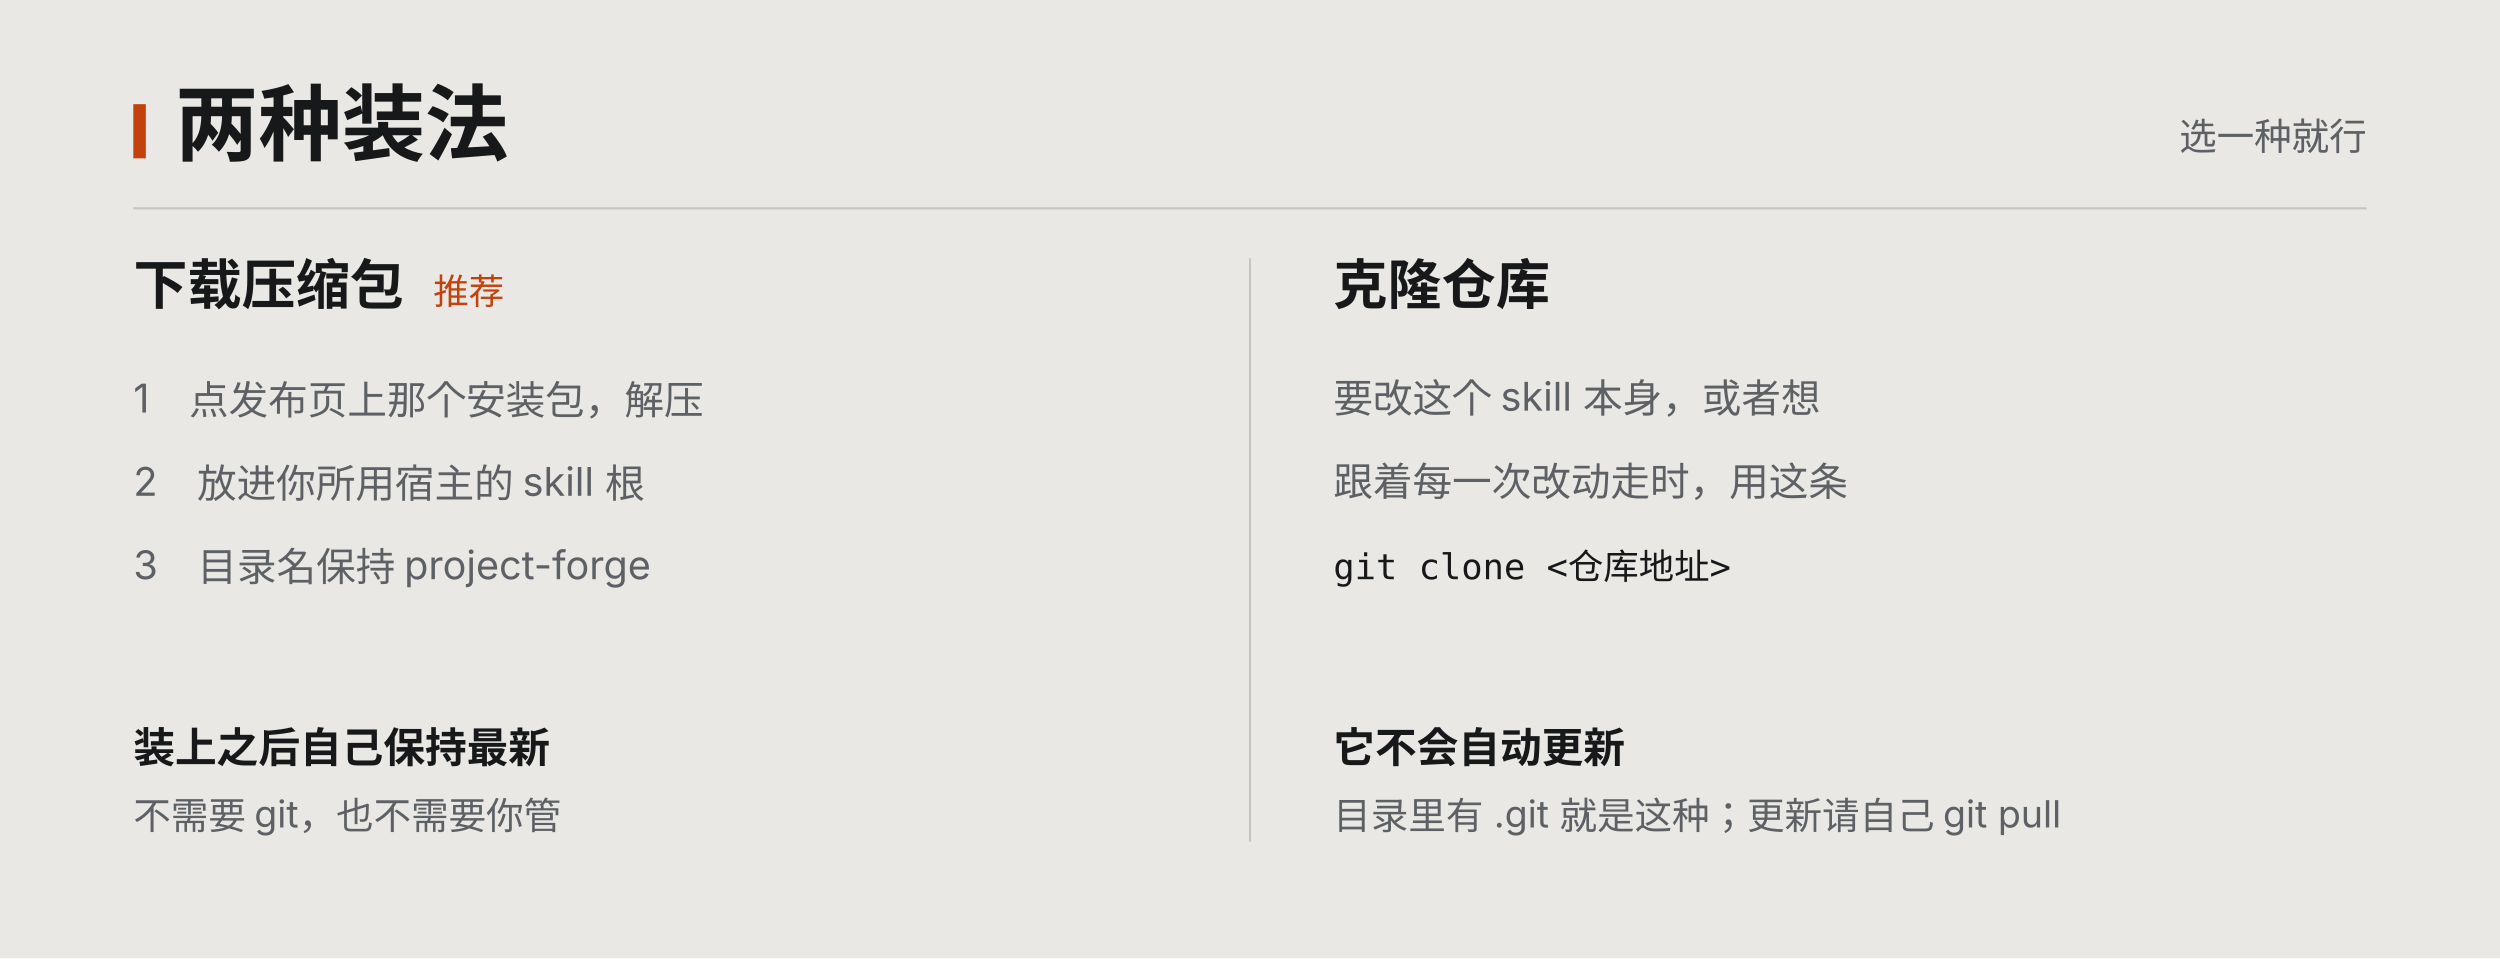
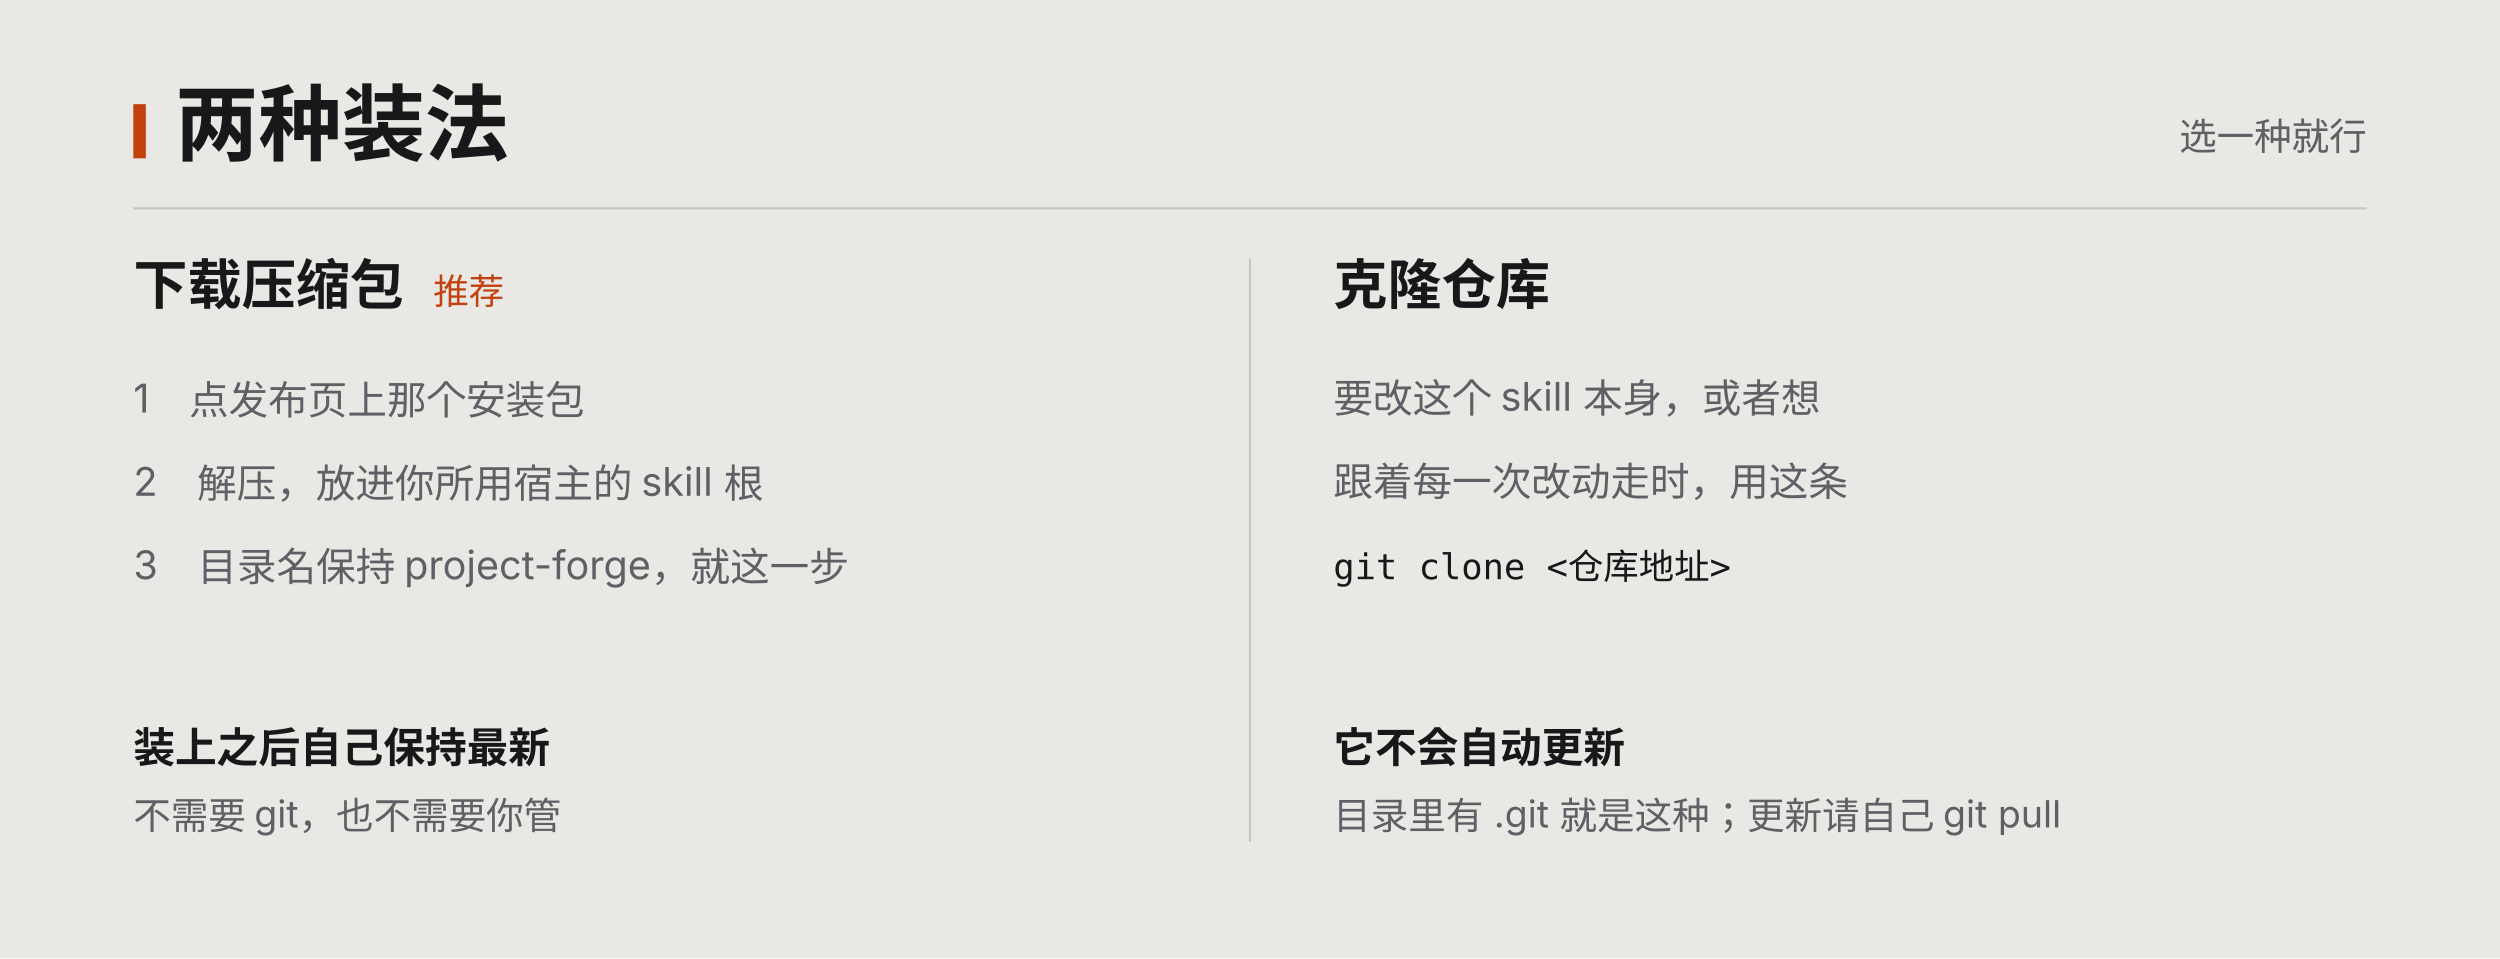
<svg xmlns="http://www.w3.org/2000/svg" width="1200" height="460" viewBox="0 0 1200 460" role="img" aria-labelledby="pfInstallTitle pfInstallDesc">
  <rect width="1200" height="460" fill="#E9E8E4" />
  <g id="head" font-family="-apple-system, BlinkMacSystemFont, 'Segoe UI', 'PingFang SC', sans-serif">
    <rect x="64" y="50" width="6" height="26" fill="#C2410C" />
    <text x="84" y="74" font-size="40" font-weight="700" fill="#17181A">两种装法</text>
    <text x="1136" y="72" text-anchor="end" font-family="ui-monospace, SFMono-Regular, Menlo, monospace" font-size="18" fill="#5D6064">选一种就行</text>
  </g>
  <line x1="64" y1="100" x2="1136" y2="100" stroke="#C6C4BF" stroke-width="1" />
  <line x1="600" y1="124" x2="600" y2="404" stroke="#C6C4BF" stroke-width="1" />
  <g id="download" font-family="-apple-system, BlinkMacSystemFont, 'Segoe UI', 'PingFang SC', sans-serif">
    <text x="64" y="146" font-size="26" font-weight="700" fill="#17181A">下载压缩包<tspan dx="14" font-family="ui-monospace, SFMono-Regular, Menlo, monospace" font-size="17" font-weight="400" fill="#C2410C">推荐</tspan>
    </text>
-     <text x="64" y="198" font-size="19" fill="#5D6064">1　点发布页上那个安装包，解压</text>
-     <text x="64" y="238" font-size="19" fill="#5D6064">2　放进你所用宿主的 skill 根</text>
-     <text x="64" y="278" font-size="19" fill="#5D6064">3　目录名保持 project-forge</text>
+     <text x="64" y="198" font-size="19" fill="#5D6064">1　点发布页上那个安装包</text>
+     <text x="64" y="238" font-size="19" fill="#5D6064">2　解压，放进你所用宿主的 skill 根</text>
+     <text x="64" y="278" font-size="19" fill="#5D6064">3　目录名保持 project-forge，就这一步</text>
    <text x="64" y="366" font-size="20" font-weight="700" fill="#17181A">装上之后自己保持最新</text>
    <text x="64" y="398" font-size="18" fill="#5D6064">不需要 git，也不需要你管</text>
  </g>
  <g id="clone" font-family="-apple-system, BlinkMacSystemFont, 'Segoe UI', 'PingFang SC', sans-serif">
    <text x="640" y="146" font-size="26" font-weight="700" fill="#17181A">克隆仓库</text>
    <text x="640" y="198" font-size="19" fill="#5D6064">要改这个 skill 本身，或者想</text>
    <text x="640" y="238" font-size="19" fill="#5D6064">跟着每一次改动走时，用这条</text>
    <text x="640" y="278" font-family="ui-monospace, SFMono-Regular, Menlo, monospace" font-size="17" fill="#17181A">git clone &lt;仓库地址&gt;</text>
    <text x="640" y="366" font-size="20" font-weight="700" fill="#17181A">它不会自动更新</text>
    <text x="640" y="398" font-size="18" fill="#5D6064">目录里有 .git 就是这种；更新请自己 git pull</text>
  </g>
</svg>
